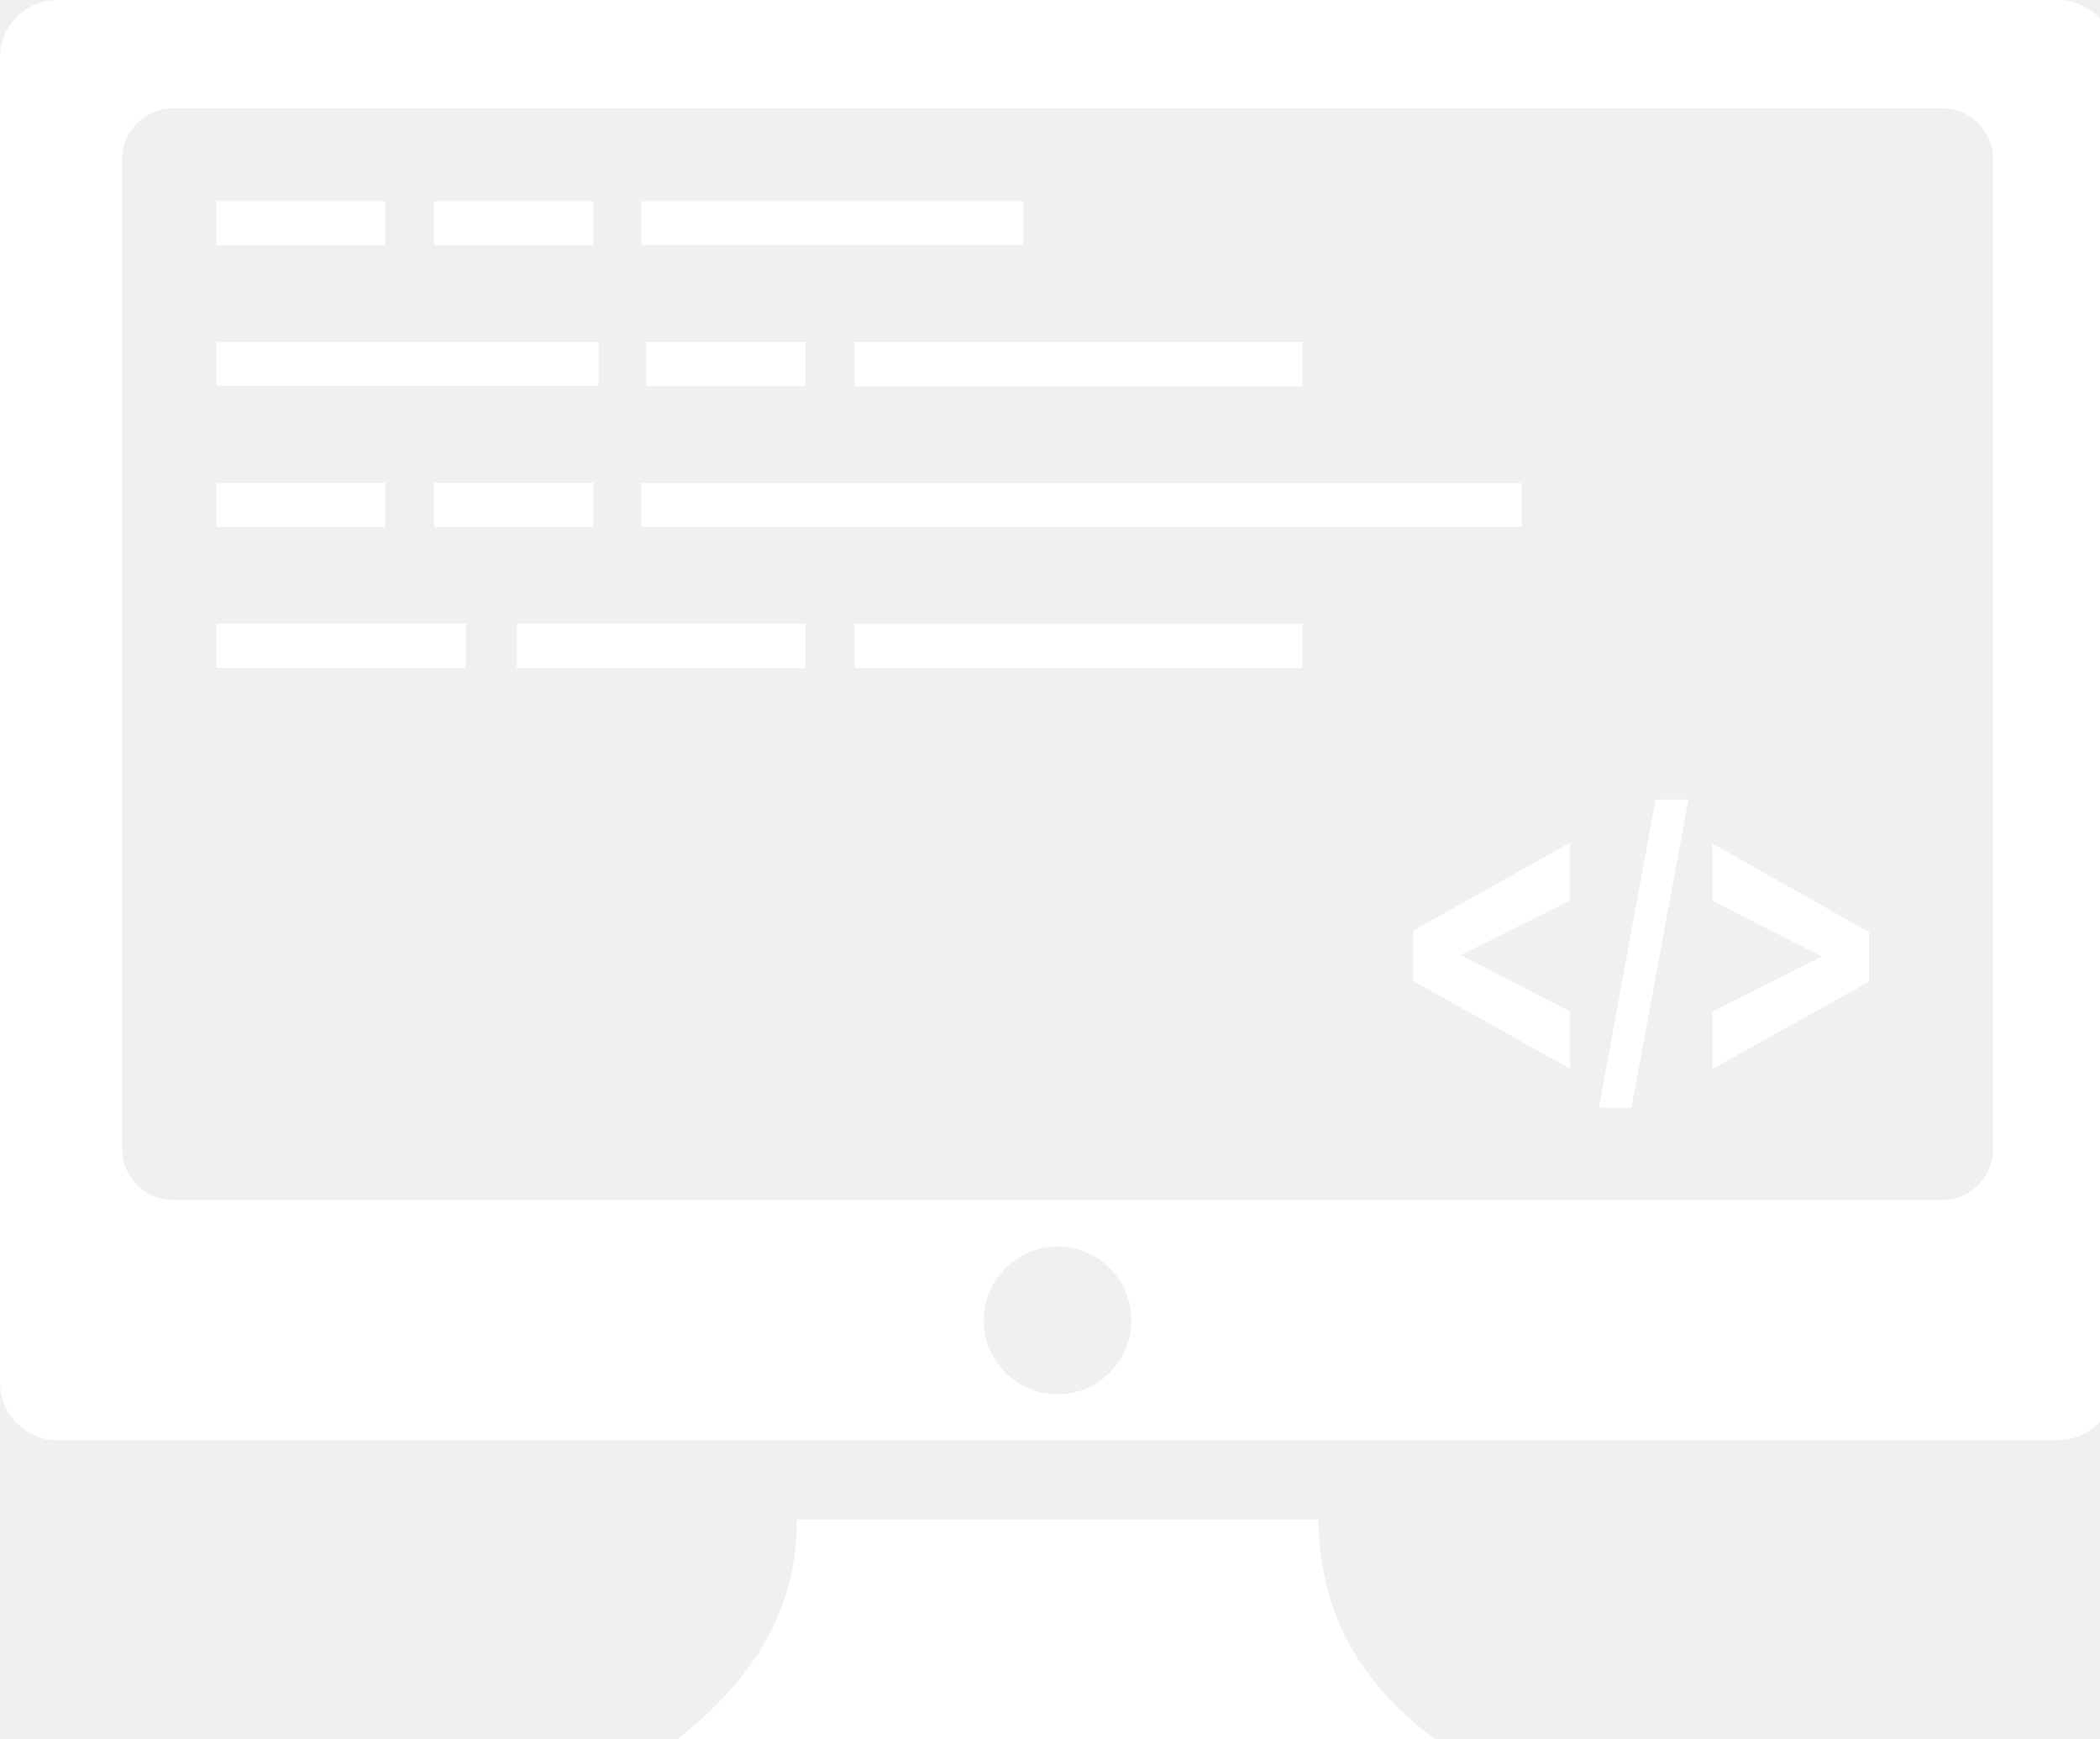
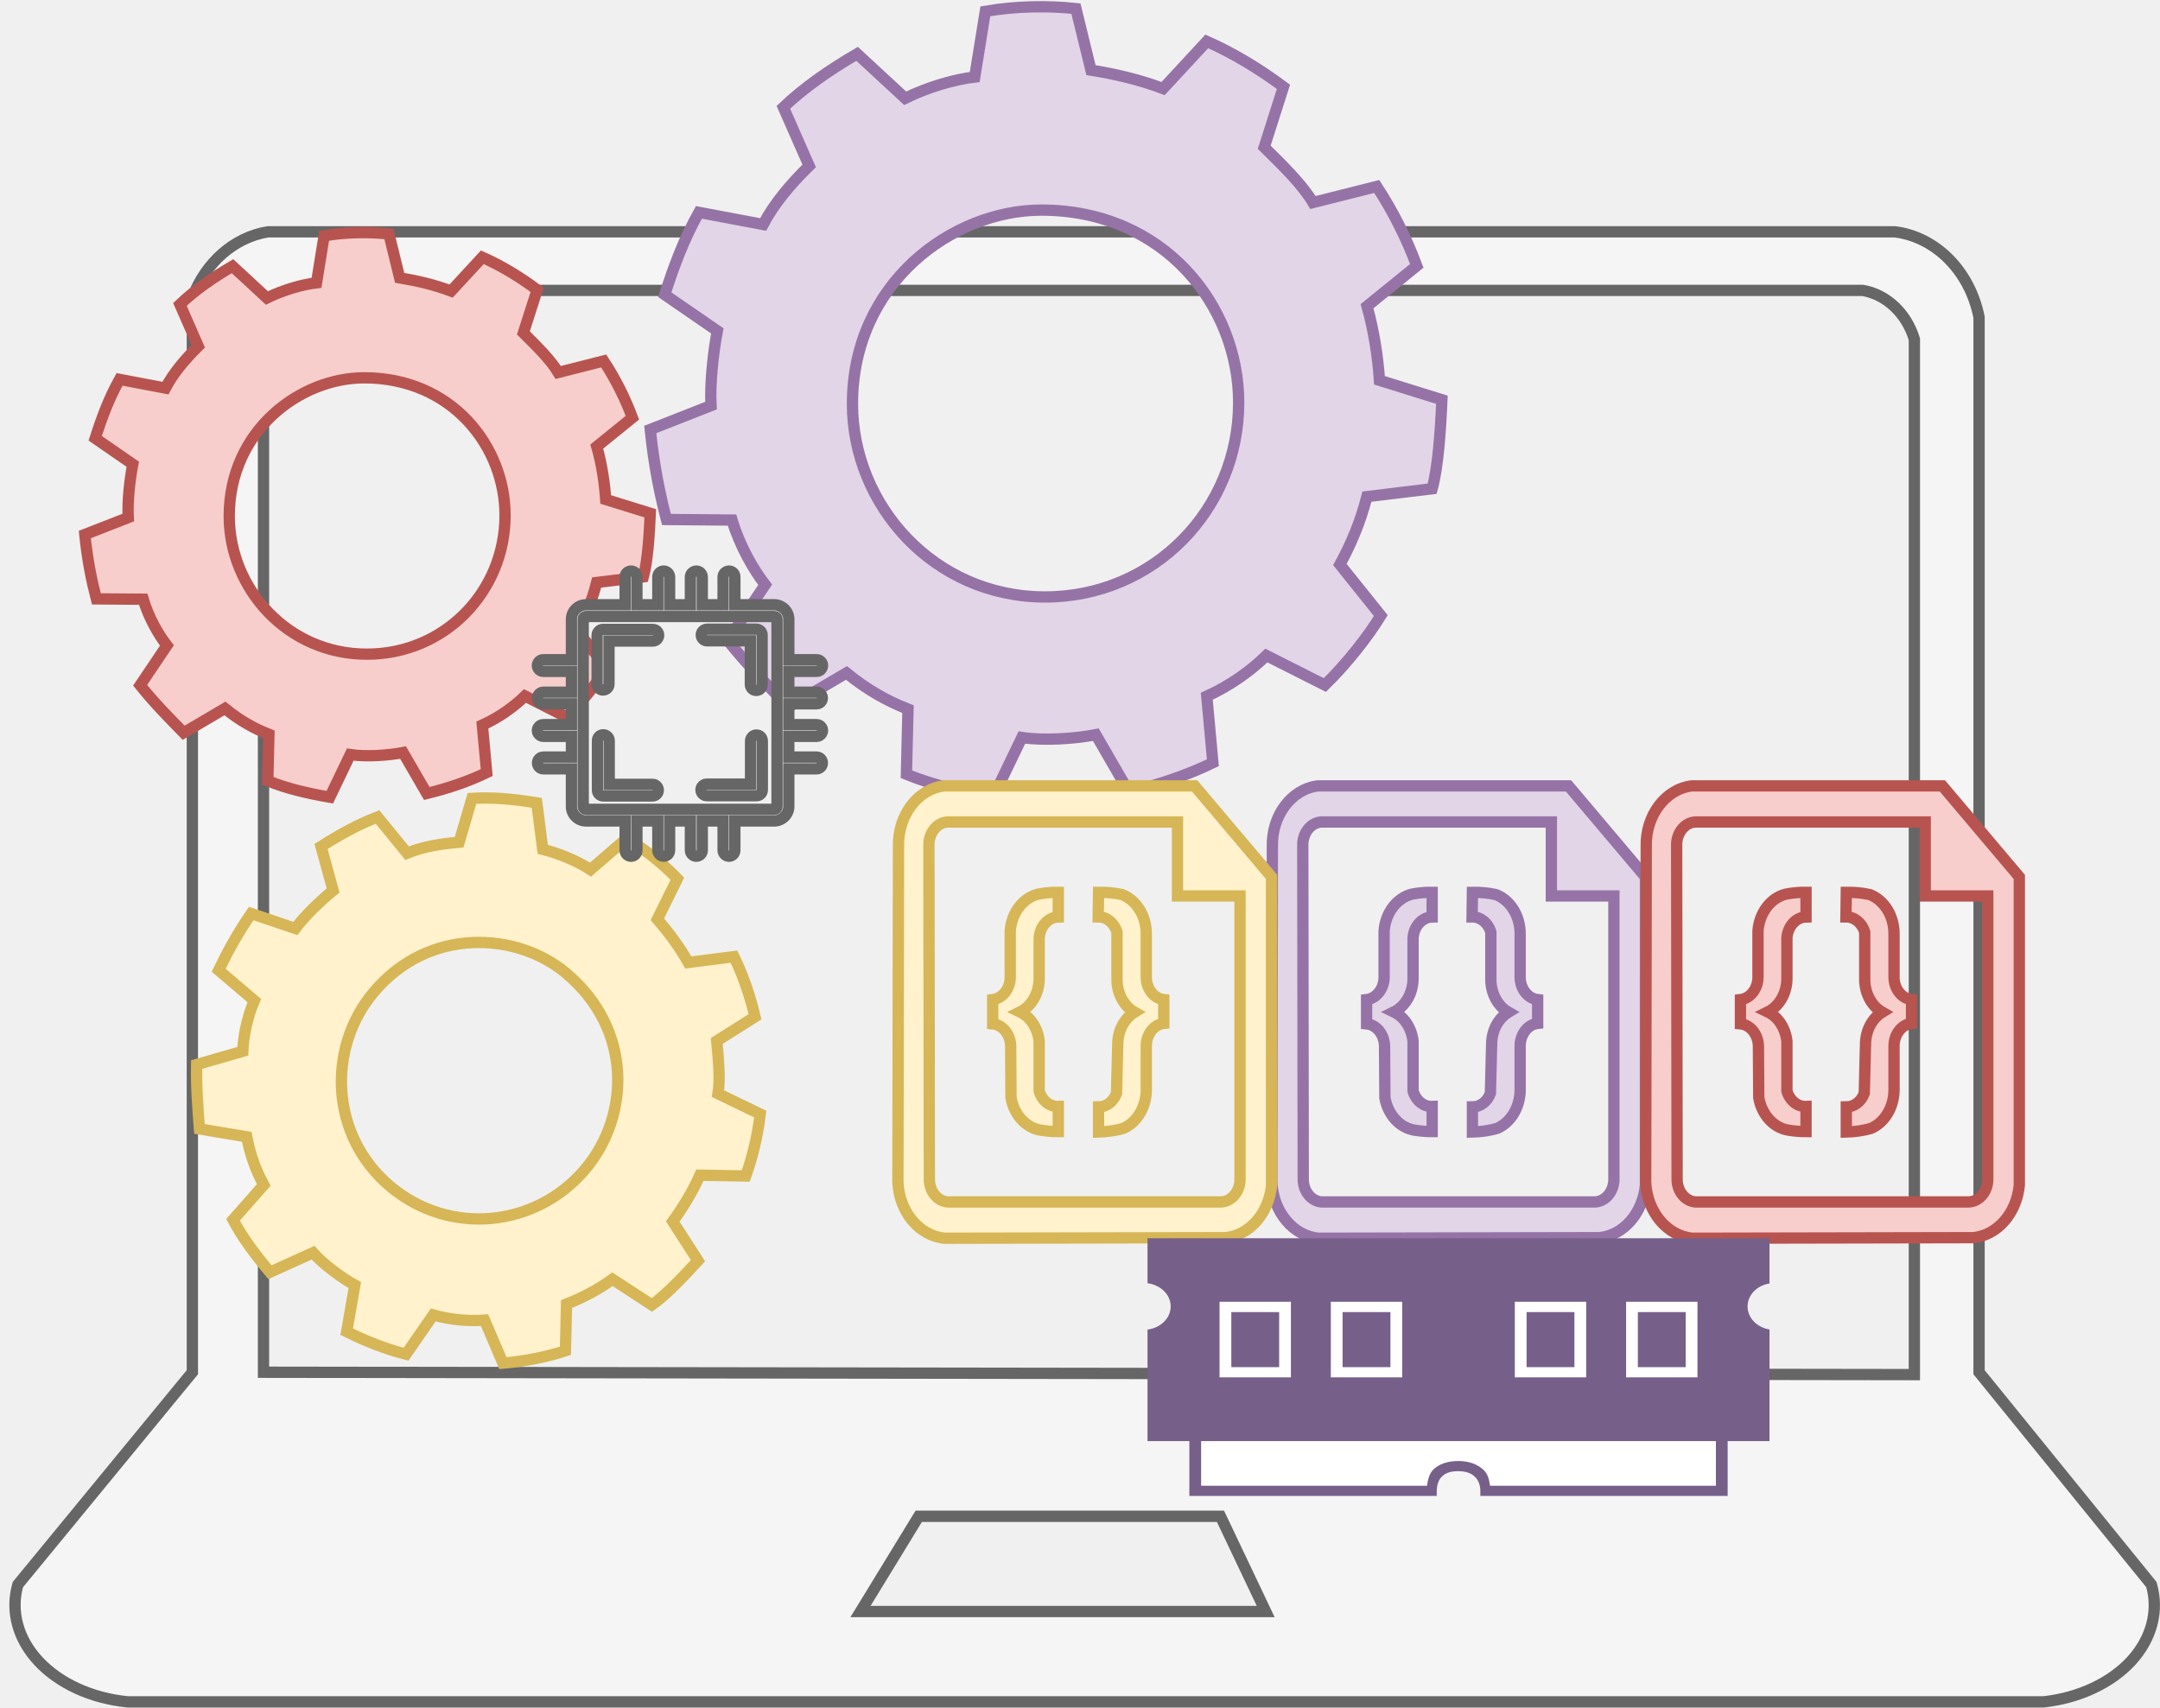
- <svg xmlns="http://www.w3.org/2000/svg" width="100%" height="100%" viewBox="0 0 122 101" version="1.1" xml:space="preserve" style="fill-rule:evenodd;clip-rule:evenodd;stroke-linejoin:round;stroke-miterlimit:2;">
+ <svg xmlns="http://www.w3.org/2000/svg" version="1.1" width="191px" height="151px" viewBox="-0.5 -0.5 191 151" content="&lt;mxfile host=&quot;app.diagrams.net&quot; modified=&quot;2022-05-12T02:36:28.584Z&quot; agent=&quot;5.0 (Macintosh; Intel Mac OS X 10_15_7) AppleWebKit/605.1.15 (KHTML, like Gecko) Version/15.4 Safari/605.1.15&quot; etag=&quot;q1QdLuNyOxBIA2On9aRD&quot; version=&quot;18.0.3&quot; type=&quot;dropbox&quot; pages=&quot;7&quot;&gt;&lt;diagram id=&quot;BpEJKIT-rfSfdLpHOR4L&quot; name=&quot;Page-1&quot;&gt;7VjbctowEP0aP7aDr5hHbk3SSdJpIdPyqGBhqwivRxa3fH0lLGMLJaGdoeA2MTOM96y0ls6RdmVbbn+xuWIoS+4gwtRyWtHGcgeW47ieLf4lsC2AIAgLIGYkKiC7AkbkCSuwpdAliXCuNeQAlJNMB6eQpnjKNQwxBmu92Qyo/tQMxdgARlNETfQ7iXhSoKHTrvBrTOKkfLIddArPApWN1UzyBEWwrkHu0HL7DIAXd4tNH1PJXclL0e/TC979wBhO+e90+Jw/ed2Olz7M6ddsfjdZdWnng4qyQnSpJqwGy7clAwyWaYRlENtye+uEcDzK0FR610JygSV8QZXbHFT5BMw43tQgNcgrDAvM2VY0Kb0lYWrFOKGy1xX/bQUlNeoDhSGleLyPXJEibhQvf8CRY3A0wPmcQ2ZQJWbIdT4QJXEq7qeCD8wEIHkgYnl1lWNBokh27zGckyf0uAvVEnYGJOW7qfg9yx/IWEsOebFBZOicM5jjPlAQcQcppDLKjFB6AJ1EEl+TxG2ZkgTPSOL8LUnK7FDjHkdi3yoTGE8ghhTRYYX2qoUs+a3a3IKQsuD0J+Z8q5KQpFsXE28I/yG7f/SVNal5BhsVeWdslfEi+zks2RS/MkdPZTvEYsyPb2E5/1e1ZJgiTlZ6Xju9Mva/oowQhG1rnaQ5qfuqbjvrfIoGjVLUa16JcFp6ibDbFy4RvsHRtYj8ZurD/rRW6tEx9fDPWh/MNfqehfTscjQLhY3KQkEDs1C7YQfVtnlQhXVKAUX520lFwfGjanjOVBQ2f+G6z6Trsy7cjsHRLXoUgHmW/G+XbahL4tmXrqCuoclo3P02bpIiluMGu+tAFoHPfPmTOKS8hhfXid6K3YNt5F9aM/OoPhiOxjf33fHNl/t35ard5utFwgtM5ezWaaQTZvWNb+erfSh1h78A&lt;/diagram&gt;&lt;diagram id=&quot;SSFxEpqPyvUn5qUbZRFQ&quot; name=&quot;Page-2&quot;&gt;7ZrLcpswFIafxstmJAECL2snbhdtJzNZNF0qIEAtRq4sx6ZPXwHiZjuJM8EoeIIXRr/uOueTEGJizZe7L4Ks4u88oMkEgWA3sa4nCEHoYvWXK1mpYOyVQiRYoBM1wh37R7UItLphAV13EkrOE8lWXdHnaUp92dGIEHzbTRbypFvrikT0QLjzSXKo/mSBjEvVQ26jf6UsiquaIZ6WMUtSJdY9Wcck4NuWZN1MrLngXJZ3y92cJvngVeNS5ls8EVs3TNBUnpRhRhj9bM9uP8fZFq1gwlPwCdq6cTKrekwDNQA6mPJU/c0E36QBzcsBKsSFjHnEU5J843ylRKjE31TKTJuPbCRXUiyXiY5VTRTZfZ7/CrtOJfwqBADdSrje6SrKUNYO3VLBllRSocWQp3JBlizJU835RjAVhcAPqoZ4tpaC/6FznnBRdMpaFJeKKbub9/HJYdTSWpXp02fGDml3JCKi8pl0Vm1sRQnlqhMiU/kETYhkj912EO2uUZ2usai60UZ9hYF1Ix9JstE1TRBOpB7AnAiiO4n/bnJXnHXHspbVXZT/LwlLr3hViGpTWU4ZeeBMjefkbrCNmaR3q7LGrZowul4SsiRp2Sz0fOr7x6z54Dm2A+r6HqmQdPe8PQ/HX2dAU42AnqCsqeZ12+AOK4bjFuoYnMlkVt8mWwkeoUEs5uS/YxbDxaW70NLLqx9LQgA6lnSgaUtCZ9jZtQ6UMyuqZ9onJlbzc6g9hjnU7htIlV5ywUhyyROp7RnHDxvFz33/+DljwM/pG79YVcovGT3HNY6eO/S+orutgO8ePTwG9HDf6D2wlIjsktnD2Dh7ntFl702r3p4JfZ86YXjMhNf2DVw4/SLpnogkMomk2zeSxYbeHwLIgFAvPAok9j36EPYDpIO620DbPhFI61xA1g74AeTrgPROBNI2CaTXN5DN7vCSqTx1d3g+KsHBMI5nd7hnQ+pAG4Djj67AA14dU51hwH5BnY5h5UTow+BDG9zozIwGPtzq9fUr3TF5X2VT920nUsGmyDxQlzhOL3FMesm09/V7k/qS8XR9FQ+xftdG3jtaCYvrmPFnCADQ0/Z3f12vw+bWdWtg6q9AQVKLfGzZL6D/+iNtow/i1Una+ya5amXfb4ov+DHcOfVt1flwNXtGOt7NMaw+h3qJSWyUSdg3k/oV8gVDiYFxKM2enL7tyXmkD8FnwlQFm28Mi7jWl5rWzX8=&lt;/diagram&gt;&lt;diagram id=&quot;Jb326zH0RaTednwlYsFI&quot; name=&quot;Page-3&quot;&gt;7Zpbc+IgFMc/jTO7D+2YYFAf66Xbma5bZ53Obh+pwYQtCS4h1eynX0iIuWDv1tuoD4YDOeD5/YEjsQH6wfIbR3N/xFxMG3bTXTbAoGHbltWG8kNZkswCYSczeJy4ulFhmJB/WBub2hoTF0eVhoIxKsi8apyyMMRTUbEhztmi2mzGaLXXOfKwYZhMETWtv4gr/MzasduF/QoTz897tmA3qwlQ3lh/k8hHLluUTGDYAH3OmMiugmUfUxW8PC7ZfZdP1K4GxnEoXnOD40/O4r/iJhj2rwIIJrF3c32mvTwiGusv3B/f6vGKJA+CdCTjLQu9hU8EnszRVNUsJHJp80VAZcmSlyiaZxBmZIllv70ZC8UlCghV+Pss5gRz6fsHXqhKQmmfUcbTXgBOX9IeCc4ecKkGQNAFyp0eLeYCL58Mg7UKrlQlZgEWPJFN8htyHlqQK6UtCrxtbfJLZHMb0oLyVp6LmMsLHfY3ILANBAMSPUhLX8aOM0pVxGpAOItDVwU4jfoLUPaPgQ1qDGyTwYpTGQL8LAittRCio54JtlOlYFmOQaGzBkLnsyB0zXC7cjHWRcaFzzwWIjosrL1iJjRlqWjznbG5RvEHC5HonQXFglVB4SURv9Xt544u3Wln6nqwLBcSXXiWZcYs3yxUF9OYP64mq4EUpi9TBDNHvaXd48glkmmp7j59r2SgwvS8CGRU5TCn+Jnoa/gCcQ+LZ9q114uKY4oEeayOY+MSyRfrN2mkEv+PC0auyklJMap4V64rNJOW3imag9dJZ6c6ASedHIhO4C514hj7/u2kd9S5F+jsW+4FDQYjFssc65hzr1btVwg0Uy+4TQZtg8GYk1Cskf8xUQDtlzPgrWLoGBiucXLPEHePmkOrzqG5Yw4WPKUPO04frNYr84dszu4s0TRPDtKTUDKNGmqNh1SOvXcvEUBPXV24aL5uWT3wrMLZuxMdy0ztBiSaU5Qc9VLqwD3b0ixzTxv7SUSmiJqzY4QDpvqs27/8vBh9NbgdPq1Ws0oLQHPabPUIzuoatMzpEroX6smKLIUsxNWgV/e9wzsoM1GVUDhrUOS2V283uocxk/l1oQSrNm+BXUOcbZj6Lrv0mKfmCNYlVXeUbaiGo1Quq6/9gccZzZOCDltBdUfGavPZCjIfSp4UtA0F2Z3uubMZDZmutq4i+6SinaioBTamItPV1lUETiraiYpeTGPemw9tXUHmAcFJQTtah+o/ct+/Dm0uq5bF4j9gWfPin3Rg+B8=&lt;/diagram&gt;&lt;diagram id=&quot;Nz7naBucSN0sJDZna0wG&quot; name=&quot;Page-4&quot;&gt;7Vlbc5s4FP41ntl9SAcJg+3HxI63ndl2O+vdafsoGxm0kREVwpf8+pWEBMaIbJI1TjsJmQmcowvSd75zER74083+N46y5COLMB1AL9oP/NkAQgBGobwpzaHUhOG4VMScRKZTrViQe2yUntEWJMJ5o6NgjAqSNZUrlqZ4JRo6xDnbNbutGW2+NUMxbikWK0Tb2i8kEkmpHcNRrX+PSZzYN4NwUrZskO1sdpInKGK7I5V/O/CnnDFRPm32U0wVeBaXcty8o7VaGMepeMyAuwQu4tHs9n2+iGfkC5veX82voFltLg52xziSABiRcZGwmKWI3tbam1XBt1jNCqTAWZFGWvKkVA/4nbHMdPkHC3EwpkWFYFKViA01rWuWijnaEKoYMmUFJ5jLFX3CO9NoRgKJ2E0uEBfXyq5Sk7IUW92cUGrWkAvO7vCUUcb1jvxQX1WLtaN+uRx21HMdqD+pL1FRUHSibVS5XPEKPwCxZS3iMRYP9BtWnJDOhNkGC36Q4zimSJBtcx3IsDqu+tWGlw/G9k/ggZl3i2hh3jT9/HeLGrWtFXa7hAi8yJDe/U66/1Ps2oF7t+3UdEf68qostcVc4P3Dtmpjawb4vnFRE6OGnpF3tceHRpUcObvVnd0aMHhxr5TQ8cNXM14L35TwLrDibH/cODsY6fnevKIoz8nqxKGBixRzfTkd+oyOCx/puB3kuozj2kT0qqjSY+DHeyK+1suX0je7Tflc70QJdiOvjnOtZPFaMgX0mpmiSgFHmQLAYTtVTPpKFWD8A/n/u9ALmjHAA+A/ooCWPmNOJB6YPy80/FD1nv9IF4Yv6cL+C7owBlGARy7DTcKRj8IzFXWw6aoAOlzVd1R1o75cddjC/M/rjz3CfgYQh8OTeDd0gOg5QASgt4DntWCkTJ7XpWpZrNdq/yeIyu2LJmyIkjhVJaeEQcWcGwUSkZNcm4YNiSIdKTnOyT1a6qlUYMoYSYXeUnAzCGZqLhkPcxONnugIVRnblbG6I9s5chmADdv6Lgdx2Rb2Ztr2KXQAQyoMQg2rht8LZhuuSvyvZQcAs72Gx7bLp1jdZ3hLpBOptZczLrltmsopOKNUGapsk6svX1h2eFlGNUlgSt9jJllVnRbHFwgNEIyaoWEUtOgzcbDH7409rrK0tGeeofR/seeDXNEfsoNlUUWTcuY3mjzwbWXSTMN+O8q4aNJfkGmXPpGNDW8J5GkV1olpXYchcFHbTjpDwNJ66ULgTLm69vjKj5e1E3szJJC8/cVRmms6hGij6q50mWdlTDhJIL8wFV0+pFkhfv3pgoA+QvUdBcCoWWtAxxdWML5ktoDjR1MFdlPlExNkrfapv5Z7S/W4QXckjdWa20xpvYLj7wXORcf0W6KImCAe7STU7emIIhAvMlUaUSIt+0Y+B/nCoMG9odcuVKDrIBj0xT2/fYSxto3I1lmotEuSLrb6nWxthrGSsTna4lytVwUv9dWCyX/6WFrNoJf0k1Y4F+HXMDghmOMg5STYM/KgFOtfjHXb0e/u/u2/&lt;/diagram&gt;&lt;diagram id=&quot;-m4hJQf5BRInHgPlZyvl&quot; name=&quot;Page-5&quot;&gt;7Vpdc6M2FP01zGwfkkF8Oo+xQ9pOk3Q3nra7TzsKyIYGkCtEbOfXVwIJA8J2bOzYuxPvw6KrL7jn3MPVJZo5Sha/EjgL73GAYs3Qg4Vm3miGAYDrsP+4ZVlaHGdQGqYkCsSglWEcvSJh1IU1jwKUNQZSjGMazZpGH6cp8mnDBgnB8+awCY6bu87gFCmGsQ9j1fpPFNCwtA4Md2X/DUXTUO4MnKuyJ4FysHiSLIQBntdMpqeZI4IxLa+SxQjF3HnSL+W82zW91Y0RlNK3TBi548R6wWjw3fr+95cvg/h58nohbvYFxrl4YHGzdCk9QHCeBogvomvmcB5GFI1n0Oe9c4Y5s4U0iVkLsMsJTuktTKKYwz3COYkQYcs9oLnoFAgDg7ejOB7hGJNiI3NU/Jg9owQ/I9mT4pTNGIobRYSixVoPgMqvjJAIJ4iSJRsiJrgCCUFFUxft+QpY2xa2sA6qJYxQkGlaLb3yN7sQLt/B/YMzcr8HbmzPfT/3A+fk7gfb3Y/S4JrLCGv5McyyyG96vAnPTv5v+pkh4BS/qkfqDd/Gz8lLsQtQgZvY/F+FEQoURduKUB2CDgSkjaAY0uiluXwXKmKHzzhiG1cEAGBNAMolMuYxH4lZdSlrLWQ7WxaikEwRVRYqSFI99v68MRTe0ChBCndYqNAmW2AcTVNOJQYIY4Y55AEVsbfNtehIoiDg04cEZdErfCqW4sya8Wcpns4eavYNXyunOBN0Whe1daZIU1sFNlH2AFHfxsq46gj7Ds4Zxwp6W41xFjFj0cSEhniKUxh7K2sz/Johv5pwh/FMDPkXUboUXuY49VDpjHGZSgkSGBa224g/d3EPuyjJOvGoCR1mxC4tYg+wg7gwzxZRvAEBq5swfdXFtk8qCpYiCt4C+Tll2avhxFwInhjKzpRfPWCSMB8r9t9TBlju0win2TnJSZ1S6wi0k7Dwztoi5e8wggP0Jg+qo0RNcIC+4S13cMVxfz7F2aYWh1CkAyqOcxTFMa5OqzjA2YNYvbnEnE+WX/n8S1s2v7HmhX6pO9Jws6iIwlvLeuszIixbKgRrn6R5J3KKESty7vq6fFPiHcAsrAYdmraGXtJoExGMnvzud4py1XSYn0y7uHkHn1B8vJfYYZJbUUsSO2lVKlqHcENArn0z8QixWpohz6A9pchuTsCTSYaOojmOgvU9fOYpjj5eZhQl7GIE+TIjNbtBl1PNvOY7pLOcfvrlI8PZL8OpCCkznI5CFug6U5lHK6ToCi3+GnuPzHL/5413ZjhfOa4JO3BGILCRe4ojstmqjLkqnoP3PCIDtTD2h/f44N2dJ6B68VMBrQrK5xK4dqsAZr31aHI8pM2Ps8mJzya9k7fujMAyT1sjBWqRVNRD1MRgh9TBD5H/rPEPeUQmEmemRj9MGmHaLYZYHWrkvGehBPyEtdkfTY2OU5xtv/neXY3U6uwjojlJuZQQzLVHFZ1MypJfyFK7+xPTijxBwcc5Zk8Bstqfhk5eqQXqB/mJKkldn4QbUvDxpbh3ZdVtMsNxm0u8+UuxvmWhY38pVg/GUkg4yA1iOf/lWHZclAHOMx5gzBYFZLJf6s8M5hlDWtElaWE3XO4hzSetx9nbSL9WUPYvxw02yg8vx5mDnvW3PhU31lz9+Vc5fPVHdKb3Pw==&lt;/diagram&gt;&lt;diagram name=&quot;Copy of Page-5&quot; id=&quot;tToK_sQM5YcMaK5YOJdK&quot;&gt;7Z1tc5s4EIB/jWd6H5JBYN4+Jo7Tpk16qd2X9L50CMg2F4x8gBO7v/4kEBiQjHEMGKf4Zq5mwQK0q0e7q4X0pMF89d4zFrM7ZEGnJwrWqidd9URR6gP8fyJYRwJF0SLB1LOtSAQ2grH9G1KhQKVL24J+5sAAISewF1mhiVwXmkFGZngeeskeNkFO9qwLYwoZwdg0HFb6w7aCWSTVRHUj/wDt6Sw+M1D0aM/ciA+md+LPDAu9pETSsCcNPISC6Nt8NYAO6bu4X8yF8X76HLx8A3ePvz6dCYPLwcNZ1Nj1Pj9JbsGDblBt02LU9LPhLGl/0XsN1nEHemjpWpA0IvSky5eZHcDxwjDJ3hdsMVg2C+YO3gL46wS5wbUxtx1iLQO09Gzo4eY+wxe6kxoIEMm27TgD5CAvPJE0CD9Y7gceeoLxHhe5+BeXJfuA9tUz9AK4SlkA7ZP3EM1h4K3xIXSvSrVLzVsS6PbLxliAoFDhLG0psdCgFjpN2t5oAX+hithDKVKLlDIEV/JQPbJSgFxaKXJdSunvVgp0rQtCLLxlOobv22ZWD1ml7aWVbO9jvSjhJ9kTo42cxlx6z+FZAKvOiUz+w3KsMG/9gIVnwrkgxoKf5NrOZQHEgqsVvdpoa53euoeejfsWelToB4YXxB1ADQSu7OAhbFQACt3+Sc8a3hgRbE5CNtapjfwp9rM3H3eqCXfTD1/3FBa1J0fHQSsz1bDWmzJPmWOcscyDjhHYz9kJimew9Az3yMa3mwwOvc8g6xzokqrJChCAqojZBqNeoG2k54dcs7KyhYRxQ1E3MQ2FoynphNcPMJkZYAHWPTPIMEGC7LAyHHvqkjGHjYJYyiXhjI09gAu6Y25bFvn5pQd9+7fxGDZFzGlB7iW8O/myJ1+RtpYB8um42wa99JCKRXmIFo3tuqAJBC2rQVFnscmzS7EuZiosIvEQGtNN5AUzNEWu4Qw30iy9ssTc/OAWoQU95F8YBGva90R7B0x9PICFsmub3DeFXHkQb2dvMk8gbO6RhJ4DVE85tSS9DsQSkOWj8kNl+DFcQXMZ4OBDVBzCjEesemVKvn1G3hx3PCO/cbEWl2ZgI9dvE3nSdrbNqvZiENmZaiT61MqmrHEk4WHGoyuYMytnk/b22LSLK1Wwq2I2AdAMnET9uHDSX2FtBxtY4uNjlz7t4RPnW3mNh1+nxcYBQ2Kx+862pcIey/BnyUE12fLOcAKUjSdKG/1BJIxRnPa8SQ6BZ7G3xiN06psE6/Cj9S1zVZJypFfUS2f1eHMYGTb9HEdi4zgQT3L2B2gy8WEtHIptNKXrO+OJuEjCeO0HcI6/DAzSzoD1juD5tCddhNe5ds1fDjKsd391blKFblISisVuEi8byQvhpLrcJMBmiL+NhyMsufv7atgy5euKKhkc5UNgyVBtT5yeS+AAldWy1mScDtiM86fh6PPwtp1qFsIPq+ZkAaHVYxwIuUHel0rGQvXpv98FQ20Ihir3C/neRmJwRwqGAJvqpaka1ufYwyu5wRfzd48MEnpIfIQH/1tCP4jl+LBkF9vcxEPh6e6/EVcesQdc2f4TOQDbpIcch5hpq+h42h6QpOQCdd7Sn8SBo1YbHN9gFvsU4dhQGlsGR4Yjm8cewWDpuVhG2eTHTDS3MRFTZEnWzoSFh6aeMece9A4Fs9COgpkHDcvvQrkqQdYHWZABjQMyvcmMN9AYy5qwaOPVMGSQ0vrShv002pJFfVFXM+YiKmq2idLL+MKOhurml85YWYweovmMtSn/LVG84yxCAXHkgLhYRb4Z3R8Ta2Esfax+hmQpzy46Ryw+agZT3jUSyhpqPG4ryWBK2oEpy0qTlN9U4QrZ6/vrh5Fy8fTjXhlf+2dsPprRZGP1b5YBtYnJxZSpwcdJjTNIrgiuz5tA+EVweZflNVMIVzNs9pgJtjjhES/sapenEatym/JbkTfU9axByGVDoyryRlxzkLiE7SKj2iIjrhbEko7MoVkjrbEl9KLbTLHn3kMmxL6oO2Vdgq+e4fqT0BiiqCl/gBVyql0YOu2AJ5dVlHlrV6CmgOdpMtUvf2noSXn88Wn0QX8whJ/JAOrw1BCeuFoQmsFTg+WHRbdZ5BrdXN0OT8EbOmkMgTyG4jxMA0XQXMPo1tbaQCGpGQopzS2tcW9TPbqxpYoO+3ruwSJdUXtvrewwU1HYrDGnCw25xx2tzpB7NWz6eWZ41gvuFNY7t8k05y0XAdee212FWDQwD8/hkQfn+lSxrUjhFVloStdMQCZEEZjACc3wmDzHG8acJPLcR5/88xkF9oT0Q7gyvy0DnPhU725GX/7qnK2anS0553RzY76iVZPKIdMt1rfB22qokEkVjxvzsXVMN5t5K4+oD4Zrhelw4cZ9xmqxOhJVSCIl9/Qyt3KalxyvonKan30SGAV3KCrzdGzyygAQhQv0lQHE8QG95t4YwFWq3hDYmnsWv+g2yxRopognJIgrKtNkXLUg8QzL1GdaRmDsSOoTlzpZfOT4l6SqUxhd3HUArhDAqpSbi8WSrqBeAYDFa324Gi2fPg6E2ff+2dfv6Pd9l/5v2hXkaqGh9L+eN7/6iFl0mwVVmzyPME5/CGX8RqZ+M6rytLq6zSo5puWmXqCx6wdcjlXxOjCuaYmMaXVlm20p28xHoIwVlC3bzPOLaahmfvHeOddVbZZL+BaO2jdYtKmOv0xuHWnyb188O/sHDX4+ySpnAmwlpR41uS8L+1NKM6Fpniql8quSjM9dllJq/vn0fEPVUYprZNvrTw+m1M3oCyeexP2+fsPkKhzJfwq5OO8/6dDVFnQlcVw+rbAvupiHnvMN1Y2uGtk1/s5JuP2R7AJ/HLy68rKGs1x8NTRUX6b1G0tzFd4nt7CDm2cPyzW6/NQOA9sjP5V7Pl3mvElT5czHVaxz8k2iK7koJFDqFeia1MusZ0r93r7rmU3xrKEKDr25ty0U3ie/UC0uRMtx7dIwySpjiLeuyP8YENSF3RAEYqMUPOX3CdPQ9evMdnMwBL1XVEsn72djYVg1php6KYwuHhlT7EthMAICFK4dYn2RwgxOCMjA6ePd/buH+xbWxbbjAeu8lnkv5muUKqLI6J3FDDM8a8o/bRnWUh5k+6mnJXkmPY5sksy2nm2i/ELejoZqRoV4yg/ln+xEJPabmYjy75+WBNCsdbF/BqubiKp/lD6vZQkceyJi46RuIqplIuprWrGrWf5FYDsaqhkVsS12JlO775JzOSTwWt9F3tHQq00Gb27+UGp0+OavzUrD/wE=&lt;/diagram&gt;&lt;diagram id=&quot;B8R2VctqRBEmE1C6mZ27&quot; name=&quot;Page-7&quot;&gt;zZjdbpswGIavJodDgLGBwzVNu2mdNKnash1NDhiwamJkTJr26meCTSCQNp1IGyJF5vUvfl77w8zAPN/eClxk33lM2My14+0MXM9cF3iO+q+Fp0ZAKGiEVNC4kZy9cE+fiRZtrVY0JmWvoOScSVr0xYiv1ySSPQ0LwR/7xRLO+r0WOCUD4T7CbKguaSyzRg1cf69/ITTNTM8OCpucHJvC+knKDMf8sSOBxQzMBeeySeXbOWH13Jl5aerdHMltBybIWp5S4dcdrLKvN9+WXN7+XuKfz3+W1SfTzAazSj+xHq18MlOwIUJSNSN3eEXYD15SSflaZa24lDyfgatM5kzdOyppyn5mNK3LSF4oFeu7SA2VCCWUUvAHMueMi10fAO0ulZNQxjp6AutfXSPDRT2efJvWPrPwcyWIxXDR9FBwWje92KgeSj2WhK9lp6nmUrp+YjVSsj06l05LSDmb8JxI8aSKmAo2sIyztbFbzo97mzih1rKuRYAWsbZm2ja/p6cSGuAbYHqvsywfiIzq0dl9brgsmtWT0C2JxwitAuhBuyHR+NgeIztugEOqQUSiaIRqGhWulRIspmBktpAXAMERPvBceOA58YTIBxhNg4c4MST+ufGgAzz2EI8/gsc/Fx50TjwxWiE4EZ4kSdxXVg+4ElxivU979kSbnntAzP/gBRVeRuxql96py6iJXZF6VfqrqpAj4WsCYq7jWaHXh2beTzrQALBsNOTmnYub2Zg/Glwb0k4NT+8Hzgsuj9qFvCq2W+mp2+K7UXMCxwouD5zhdHJkG5ueXtyKcZnVce7VOMgOfDAIdEeNcqI7eCUZXSt7mNOfPWKAzSa2oqJ64XRx7Khw/JwyhV3gQTyFw3jqQsuFQ6905Ont8tZjxH/b5ULcQQjOXUvgfGgQHyE7wGNG8IB7Df2hdZLdNVEUUKfM0O95BNjD/QSOGcS1/PDNBlG3++8Ru7zORx2w+Ac=&lt;/diagram&gt;&lt;/mxfile&gt;">
+   <defs />
  <g>
-     <path d="M3.34,0L119.54,0C121.38,0 122.88,1.5 122.88,3.34L122.88,80.32C122.88,82.16 121.38,83.66 119.54,83.66L3.34,83.66C1.5,83.66 0,82.16 0,80.32L0,3.34C0,1.5 1.5,0 3.34,0ZM12.57,11.68L22.39,11.68L22.39,14.24L12.57,14.24L12.57,11.68ZM27.07,38.8L12.57,38.8L12.57,36.23L27.07,36.23L27.07,38.8ZM46.8,38.81L30.02,38.81L30.02,36.23L46.8,36.23L46.8,38.81ZM75.67,38.81L49.64,38.81L49.64,36.24L75.67,36.24L75.67,38.81ZM37.25,28.07L88.4,28.07L88.4,30.6L37.25,30.6L37.25,28.07ZM25.22,28.05L34.48,28.05L34.48,30.61L25.22,30.61L25.22,28.05ZM12.57,28.05L22.39,28.05L22.39,30.61L12.57,30.61L12.57,28.05ZM34.78,22.41L12.57,22.41L12.57,19.87L34.78,19.87L34.78,22.41ZM46.8,22.42L37.54,22.42L37.54,19.86L46.8,19.86L46.8,22.42ZM75.67,22.43L49.64,22.43L49.64,19.86L75.67,19.86L75.67,22.43ZM37.25,11.68L59.46,11.68L59.46,14.22L37.25,14.22L37.25,11.68ZM25.22,11.68L34.48,11.68L34.48,14.24L25.22,14.24L25.22,11.68ZM91.2,62.08L82.1,56.98L82.1,54.06L91.2,48.96L91.2,52.32L84.86,55.48L91.2,58.74L91.2,62.08ZM92.89,64.35L96.18,46.44L98.09,46.44L94.78,64.35L92.89,64.35ZM99.48,62.1L99.48,58.76L105.83,55.56L99.48,52.32L99.48,49L108.58,54.14L108.58,57.02L99.48,62.1ZM46.29,88.27L76.59,88.27C76.67,93.51 78.83,98.2 84.68,101.9L38.2,101.9C42.88,98.51 46.31,94.39 46.29,88.27ZM61.44,72.41C63.81,72.41 65.73,74.33 65.73,76.7C65.73,79.07 63.81,80.99 61.44,80.99C59.07,80.99 57.15,79.07 57.15,76.7C57.15,74.33 59.07,72.41 61.44,72.41ZM10.05,6.29L112.84,6.29C114.47,6.29 115.79,7.62 115.79,9.24L115.79,66.76C115.79,68.38 114.46,69.71 112.84,69.71L10.05,69.71C8.43,69.71 7.1,68.38 7.1,66.76L7.1,9.24C7.09,7.62 8.42,6.29 10.05,6.29Z" style="fill:white;" />
+     <rect x="0.41" y="20" width="190" height="130" fill="none" stroke="none" pointer-events="all" />
+     <path d="M 16.51 120.85 L 16.51 25.83 C 17.68 22.7 20.21 20.49 23.18 20 L 167.06 20 C 170.71 20.46 173.7 23.5 174.5 27.56 L 174.5 120.85 L 189.74 139.63 C 190.41 141.97 189.76 144.41 187.96 146.38 C 186.15 148.34 183.35 149.65 180.21 150 L 10.8 150 C 7.63 149.69 4.78 148.4 2.93 146.43 C 1.08 144.46 0.41 141.99 1.08 139.63 Z M 22.8 120.85 L 168.78 121.06 L 168.78 29.5 C 168.09 27.21 166.32 25.54 164.21 25.18 L 26.61 25.18 C 24.53 26 23.05 28.1 22.8 30.58 Z M 80.74 133.59 L 75.59 142.01 L 111.42 142.01 L 107.42 133.59 Z" fill="#f5f5f5" stroke="#666666" stroke-miterlimit="10" pointer-events="all" />
+     <path d="M 31.94 57.35 C 38.82 57.35 44.16 51.81 44.16 45.07 C 44.16 39.01 39.5 32.91 31.7 32.91 C 26.11 32.91 19.77 37.5 19.77 45.15 C 19.77 51.53 24.91 57.35 31.94 57.35 Z M 28.66 70 C 26.78 69.67 24.93 69.26 23.18 68.55 L 23.28 64.44 C 21.98 63.93 20.69 63.21 19.39 62.15 L 15.74 64.3 C 14.46 62.99 13.18 61.7 11.89 60.1 L 14.26 56.58 C 13.5 55.6 12.64 54.1 12.16 52.49 L 8.02 52.46 C 7.59 50.8 7.22 48.98 7 46.77 L 10.84 45.27 C 10.76 43.88 10.97 41.93 11.24 40.55 L 7.92 38.26 C 8.48 36.49 9.13 34.74 10.07 33.05 L 14.13 33.82 C 14.81 32.52 15.84 31.3 17.03 30.12 L 15.41 26.42 C 16.74 25.15 18.34 24.05 20.06 23.04 L 23.1 25.85 C 24.57 25.13 26.26 24.65 27.49 24.51 L 28.16 20.35 C 30.1 20.02 32.14 20 33.89 20.19 L 34.84 24.07 C 36.34 24.32 37.85 24.66 39.39 25.24 L 42.15 22.25 C 43.87 23.01 45.53 24.03 47 25.13 L 45.78 28.94 C 47 30.15 48.19 31.32 48.86 32.44 L 52.88 31.42 C 53.95 33.05 54.78 34.73 55.42 36.44 L 52.27 38.99 C 52.72 40.55 52.97 42.3 53.06 43.67 L 57 44.89 C 56.92 46.79 56.77 49.14 56.39 50.51 L 52.26 51.01 C 51.86 52.61 51.26 54.01 50.56 55.3 L 53.14 58.53 C 52.35 59.82 51.02 61.53 49.61 62.92 L 45.92 61.05 C 44.99 61.96 43.66 62.94 42.15 63.62 L 42.54 67.82 C 40.95 68.59 39.17 69.2 37.24 69.67 L 35.14 66.05 C 33.87 66.3 31.87 66.44 30.47 66.23 Z" fill="#f8cecc" stroke="#b85450" stroke-miterlimit="10" pointer-events="all" />
+     <path d="M 91.91 52.29 C 101.55 52.29 109.03 44.53 109.03 35.1 C 109.03 26.61 102.5 18.08 91.58 18.08 C 83.76 18.08 74.88 24.5 74.88 35.21 C 74.88 44.15 82.07 52.29 91.91 52.29 Z M 87.32 70 C 84.69 69.54 82.1 68.97 79.65 67.97 L 79.79 62.21 C 77.98 61.51 76.16 60.49 74.35 59.01 L 69.24 62.02 C 67.44 60.18 65.65 58.38 63.85 56.14 L 67.16 51.21 C 66.1 49.84 64.9 47.74 64.23 45.49 L 58.43 45.44 C 57.83 43.12 57.31 40.57 57 37.48 L 62.37 35.37 C 62.27 33.43 62.56 30.71 62.93 28.76 L 58.28 25.56 C 59.07 23.08 59.98 20.64 61.3 18.28 L 66.98 19.35 C 67.94 17.52 69.38 15.81 71.05 14.17 L 68.77 8.99 C 70.64 7.21 72.88 5.67 75.29 4.26 L 79.54 8.19 C 81.59 7.18 83.96 6.51 85.69 6.31 L 86.63 0.5 C 89.34 0.03 92.2 0 94.64 0.26 L 95.97 5.7 C 98.07 6.04 100.19 6.52 102.35 7.33 L 106.21 3.16 C 108.61 4.22 110.94 5.65 112.99 7.18 L 111.29 12.52 C 113 14.21 114.67 15.84 115.6 17.41 L 121.24 15.99 C 122.73 18.27 123.89 20.62 124.78 23.01 L 120.38 26.58 C 121 28.77 121.36 31.22 121.48 33.13 L 127 34.85 C 126.89 37.5 126.67 40.8 126.14 42.72 L 120.37 43.42 C 119.8 45.65 118.97 47.61 117.98 49.42 L 121.6 53.94 C 120.49 55.75 118.63 58.15 116.65 60.08 L 111.48 57.47 C 110.18 58.75 108.32 60.12 106.21 61.07 L 106.75 66.95 C 104.52 68.03 102.03 68.88 99.33 69.54 L 96.4 64.47 C 94.62 64.82 91.82 65.02 89.86 64.72 Z" fill="#e1d5e7" stroke="#9673a6" stroke-miterlimit="10" pointer-events="all" />
+     <path d="M 41.94 107.35 C 48.82 107.35 54.16 101.81 54.16 95.07 C 54.16 89.01 49.5 82.91 41.7 82.91 C 36.11 82.91 29.77 87.5 29.77 95.15 C 29.77 101.53 34.91 107.35 41.94 107.35 Z M 38.66 120 C 36.78 119.67 34.93 119.26 33.18 118.55 L 33.28 114.44 C 31.98 113.93 30.69 113.21 29.39 112.15 L 25.74 114.3 C 24.46 112.99 23.18 111.7 21.89 110.1 L 24.26 106.58 C 23.5 105.6 22.64 104.1 22.16 102.49 L 18.02 102.46 C 17.59 100.8 17.22 98.98 17 96.77 L 20.84 95.27 C 20.76 93.88 20.97 91.93 21.24 90.55 L 17.92 88.26 C 18.48 86.49 19.13 84.74 20.07 83.05 L 24.13 83.82 C 24.81 82.52 25.84 81.3 27.03 80.12 L 25.41 76.42 C 26.74 75.15 28.34 74.05 30.06 73.04 L 33.1 75.85 C 34.57 75.13 36.26 74.65 37.49 74.51 L 38.16 70.35 C 40.1 70.02 42.14 70 43.89 70.19 L 44.84 74.07 C 46.34 74.32 47.85 74.66 49.39 75.24 L 52.15 72.25 C 53.87 73.01 55.53 74.03 57 75.13 L 55.78 78.94 C 57 80.15 58.19 81.32 58.86 82.44 L 62.88 81.42 C 63.95 83.05 64.78 84.73 65.42 86.44 L 62.27 88.99 C 62.72 90.55 62.97 92.3 63.06 93.67 L 67 94.89 C 66.92 96.79 66.77 99.14 66.39 100.51 L 62.26 101.01 C 61.86 102.61 61.26 104.01 60.56 105.3 L 63.14 108.53 C 62.35 109.82 61.02 111.53 59.61 112.92 L 55.92 111.05 C 54.99 111.96 53.66 112.94 52.15 113.62 L 52.54 117.82 C 50.95 118.59 49.17 119.2 47.24 119.67 L 45.14 116.05 C 43.87 116.3 41.87 116.44 40.47 116.23 Z" fill="#fff2cc" stroke="#d6b656" stroke-miterlimit="10" transform="rotate(40,42,95)" pointer-events="all" />
+     <rect x="111.94" y="69" width="33.06" height="40" fill="none" stroke="none" pointer-events="all" />
+     <path d="M 112.01 74.37 C 111.94 71.63 113.69 69.29 116.02 69 L 138.2 69 L 145 77.05 L 145 104.31 C 144.76 106.79 143.07 108.73 140.94 108.95 L 116.1 109 C 113.86 108.8 112.08 106.68 111.96 104.05 Z M 114.74 103.85 C 114.77 104.89 115.48 105.73 116.36 105.79 L 140.55 105.79 C 141.45 105.75 142.18 104.9 142.21 103.85 L 142.21 78.73 L 136.68 78.73 L 136.68 72.19 L 116.36 72.19 C 115.47 72.23 114.76 73.05 114.7 74.09 Z M 120.34 87.9 C 121.26 87.79 121.95 86.85 121.89 85.76 L 121.89 81.84 C 122 80.24 123 78.91 124.35 78.57 C 124.94 78.46 125.54 78.4 126.14 78.41 L 126.14 80.59 C 125.25 80.61 124.52 81.41 124.45 82.45 L 124.45 86.08 C 124.43 87.36 123.76 88.5 122.76 88.99 C 123.68 89.43 124.32 90.42 124.45 91.57 L 124.45 95.98 C 124.69 96.82 125.38 97.38 126.14 97.35 L 126.14 99.57 C 125.63 99.57 125.13 99.53 124.62 99.45 C 123.3 99.26 122.23 98.1 121.96 96.58 L 121.93 91.98 C 121.89 90.95 121.21 90.12 120.34 90.04 Z M 129.7 78.41 C 130.4 78.4 131.09 78.46 131.78 78.61 C 133.07 79.11 133.94 80.53 133.92 82.12 L 133.92 85.92 C 133.93 86.95 134.6 87.8 135.47 87.9 L 135.47 90 C 134.57 90.1 133.9 91 133.92 92.06 L 133.92 95.98 C 133.88 97.46 133.07 98.78 131.88 99.29 C 131.17 99.49 130.44 99.59 129.7 99.61 L 129.7 97.39 C 130.39 97.39 131.02 96.92 131.29 96.18 L 131.4 91.82 C 131.41 90.63 131.98 89.56 132.88 89.01 C 131.96 88.49 131.36 87.4 131.33 86.2 L 131.33 81.92 C 131.08 81.11 130.41 80.57 129.67 80.58 Z" fill="#e1d5e7" stroke="#9673a6" stroke-miterlimit="10" pointer-events="all" />
+     <rect x="145" y="69" width="33.06" height="40" fill="none" stroke="none" pointer-events="all" />
+     <path d="M 145.07 74.37 C 145 71.63 146.75 69.29 149.08 69 L 171.26 69 L 178.06 77.05 L 178.06 104.31 C 177.82 106.79 176.13 108.73 174 108.95 L 149.16 109 C 146.92 108.8 145.14 106.68 145.02 104.05 Z M 147.8 103.85 C 147.83 104.89 148.54 105.73 149.42 105.79 L 173.61 105.79 C 174.51 105.75 175.24 104.9 175.27 103.85 L 175.27 78.73 L 169.74 78.73 L 169.74 72.19 L 149.42 72.19 C 148.53 72.23 147.82 73.05 147.76 74.09 Z M 153.4 87.9 C 154.32 87.79 155.01 86.85 154.95 85.76 L 154.95 81.84 C 155.06 80.24 156.06 78.91 157.41 78.57 C 158 78.46 158.6 78.4 159.2 78.41 L 159.2 80.59 C 158.31 80.61 157.58 81.41 157.51 82.45 L 157.51 86.08 C 157.49 87.36 156.82 88.5 155.82 88.99 C 156.74 89.43 157.38 90.42 157.51 91.57 L 157.51 95.98 C 157.75 96.82 158.44 97.38 159.2 97.35 L 159.2 99.57 C 158.69 99.57 158.19 99.53 157.68 99.45 C 156.36 99.26 155.29 98.1 155.02 96.58 L 154.99 91.98 C 154.95 90.95 154.27 90.12 153.4 90.04 Z M 162.76 78.41 C 163.46 78.4 164.15 78.46 164.84 78.61 C 166.13 79.11 167 80.53 166.98 82.12 L 166.98 85.92 C 166.99 86.95 167.66 87.8 168.53 87.9 L 168.53 90 C 167.63 90.1 166.96 91 166.98 92.06 L 166.98 95.98 C 166.94 97.46 166.13 98.78 164.94 99.29 C 164.23 99.49 163.5 99.59 162.76 99.61 L 162.76 97.39 C 163.45 97.39 164.08 96.92 164.35 96.18 L 164.46 91.82 C 164.47 90.63 165.04 89.56 165.94 89.01 C 165.02 88.49 164.42 87.4 164.39 86.2 L 164.39 81.92 C 164.14 81.11 163.47 80.57 162.73 80.58 Z" fill="#f8cecc" stroke="#b85450" stroke-miterlimit="10" pointer-events="all" />
+     <rect x="78.88" y="69" width="33.06" height="40" fill="none" stroke="none" pointer-events="all" />
+     <path d="M 78.95 74.37 C 78.88 71.63 80.63 69.29 82.96 69 L 105.14 69 L 111.94 77.05 L 111.94 104.31 C 111.7 106.79 110.01 108.73 107.88 108.95 L 83.04 109 C 80.8 108.8 79.02 106.68 78.9 104.05 Z M 81.68 103.85 C 81.71 104.89 82.42 105.73 83.3 105.79 L 107.49 105.79 C 108.39 105.75 109.12 104.9 109.15 103.85 L 109.15 78.73 L 103.62 78.73 L 103.62 72.19 L 83.3 72.19 C 82.41 72.23 81.7 73.05 81.64 74.09 Z M 87.28 87.9 C 88.2 87.79 88.89 86.85 88.83 85.76 L 88.83 81.84 C 88.94 80.24 89.94 78.91 91.29 78.57 C 91.88 78.46 92.48 78.4 93.08 78.41 L 93.08 80.59 C 92.19 80.61 91.46 81.41 91.39 82.45 L 91.39 86.08 C 91.37 87.36 90.7 88.5 89.7 88.99 C 90.62 89.43 91.26 90.42 91.39 91.57 L 91.39 95.98 C 91.63 96.82 92.32 97.38 93.08 97.35 L 93.08 99.57 C 92.57 99.57 92.07 99.53 91.56 99.45 C 90.24 99.26 89.17 98.1 88.9 96.58 L 88.87 91.98 C 88.83 90.95 88.15 90.12 87.28 90.04 Z M 96.64 78.41 C 97.34 78.4 98.03 78.46 98.72 78.61 C 100.01 79.11 100.88 80.53 100.86 82.12 L 100.86 85.92 C 100.87 86.95 101.54 87.8 102.41 87.9 L 102.41 90 C 101.51 90.1 100.84 91 100.86 92.06 L 100.86 95.98 C 100.82 97.46 100.01 98.78 98.82 99.29 C 98.11 99.49 97.38 99.59 96.64 99.61 L 96.64 97.39 C 97.33 97.39 97.96 96.92 98.23 96.18 L 98.34 91.82 C 98.35 90.63 98.92 89.56 99.82 89.01 C 98.9 88.49 98.3 87.4 98.27 86.2 L 98.27 81.92 C 98.02 81.11 97.35 80.57 96.61 80.58 Z" fill="#fff2cc" stroke="#d6b656" stroke-miterlimit="10" pointer-events="all" />
+     <rect x="47" y="50" width="25.25" height="25.25" fill="none" stroke="none" pointer-events="all" />
+     <path d="M 55.29 50 C 55 50.01 54.77 50.24 54.78 50.53 L 54.78 52.98 L 51.32 52.98 C 50.61 52.98 50.03 53.56 50.03 54.26 L 50.03 57.84 L 47.55 57.84 C 47.36 57.83 47.19 57.93 47.09 58.09 C 46.99 58.25 46.99 58.45 47.09 58.62 C 47.19 58.78 47.36 58.88 47.55 58.87 L 50.03 58.87 L 50.03 60.71 L 47.55 60.71 C 47.37 60.71 47.19 60.81 47.1 60.97 C 47.01 61.13 47.01 61.32 47.1 61.49 C 47.19 61.65 47.37 61.74 47.55 61.74 L 50.03 61.74 L 50.03 63.58 L 47.55 63.58 C 47.36 63.58 47.19 63.67 47.09 63.84 C 46.99 64 46.99 64.2 47.09 64.36 C 47.19 64.52 47.36 64.62 47.55 64.62 L 50.03 64.62 L 50.03 66.45 L 47.55 66.45 C 47.26 66.45 47.03 66.68 47.03 66.97 C 47.03 67.26 47.26 67.49 47.55 67.49 L 50.03 67.49 L 50.03 70.82 C 50.03 71.52 50.61 72.1 51.32 72.1 L 54.78 72.1 L 54.78 74.7 C 54.78 74.98 55.01 75.22 55.3 75.22 C 55.59 75.22 55.82 74.98 55.82 74.7 L 55.82 72.1 L 57.67 72.1 L 57.67 74.7 C 57.67 74.88 57.77 75.05 57.93 75.15 C 58.09 75.24 58.29 75.24 58.45 75.15 C 58.61 75.05 58.71 74.88 58.71 74.7 L 58.71 72.1 L 60.55 72.1 L 60.55 74.7 C 60.55 74.98 60.79 75.22 61.07 75.22 C 61.36 75.22 61.6 74.98 61.6 74.7 L 61.6 72.1 L 63.44 72.1 L 63.44 74.7 C 63.44 74.98 63.68 75.22 63.96 75.22 C 64.25 75.22 64.48 74.98 64.48 74.7 L 64.48 72.1 L 67.96 72.1 C 68.66 72.1 69.25 71.52 69.25 70.82 L 69.25 67.49 L 71.7 67.49 C 71.99 67.49 72.22 67.26 72.22 66.97 C 72.22 66.68 71.99 66.45 71.7 66.45 L 69.25 66.45 L 69.25 64.62 L 71.7 64.62 C 71.89 64.62 72.06 64.52 72.16 64.36 C 72.26 64.2 72.26 64 72.16 63.84 C 72.06 63.67 71.89 63.58 71.7 63.58 L 69.25 63.58 L 69.25 61.74 L 71.7 61.74 C 71.88 61.74 72.06 61.65 72.15 61.49 C 72.24 61.32 72.24 61.13 72.15 60.97 C 72.06 60.81 71.88 60.71 71.7 60.71 L 69.25 60.71 L 69.25 58.87 L 71.7 58.87 C 71.89 58.88 72.06 58.78 72.16 58.62 C 72.26 58.45 72.26 58.25 72.16 58.09 C 72.06 57.93 71.89 57.83 71.7 57.84 L 69.25 57.84 L 69.25 54.26 C 69.25 53.56 68.66 52.98 67.96 52.98 L 64.48 52.98 L 64.48 50.53 C 64.49 50.39 64.43 50.25 64.33 50.15 C 64.23 50.05 64.1 50 63.96 50 C 63.67 50.01 63.44 50.24 63.44 50.53 L 63.44 52.98 L 61.6 52.98 L 61.6 50.53 C 61.6 50.39 61.54 50.25 61.44 50.15 C 61.34 50.05 61.21 50 61.07 50 C 60.78 50.01 60.55 50.24 60.55 50.53 L 60.55 52.98 L 58.71 52.98 L 58.71 50.53 C 58.71 50.39 58.65 50.25 58.55 50.15 C 58.45 50.05 58.32 50 58.18 50 C 57.89 50.01 57.66 50.24 57.67 50.53 L 57.67 52.98 L 55.82 52.98 L 55.82 50.53 C 55.82 50.39 55.77 50.25 55.67 50.15 C 55.57 50.05 55.43 50 55.29 50 Z M 51.32 54.02 L 67.96 54.02 C 68.11 54.02 68.21 54.12 68.21 54.26 L 68.21 70.82 C 68.21 70.97 68.11 71.07 67.96 71.07 L 51.32 71.07 C 51.17 71.07 51.07 70.97 51.07 70.82 L 51.07 54.26 C 51.07 54.12 51.17 54.02 51.32 54.02 Z M 62.03 55.14 C 61.74 55.14 61.51 55.37 61.51 55.65 C 61.51 55.94 61.74 56.17 62.03 56.17 L 65.85 56.17 L 65.85 60.03 C 65.85 60.21 65.94 60.39 66.11 60.49 C 66.27 60.58 66.47 60.58 66.64 60.49 C 66.8 60.39 66.9 60.21 66.89 60.03 L 66.89 55.65 C 66.89 55.37 66.66 55.14 66.37 55.14 Z M 52.82 55.16 C 52.69 55.16 52.55 55.21 52.46 55.31 C 52.36 55.41 52.3 55.54 52.3 55.68 L 52.3 60 C 52.3 60.29 52.54 60.52 52.82 60.52 C 53.11 60.52 53.35 60.29 53.35 60 L 53.35 56.19 L 57.21 56.19 C 57.4 56.2 57.58 56.1 57.67 55.94 C 57.77 55.78 57.77 55.58 57.67 55.41 C 57.58 55.25 57.4 55.15 57.21 55.16 Z M 52.84 64.48 C 52.55 64.48 52.32 64.72 52.33 65 L 52.33 69.38 C 52.33 69.66 52.56 69.89 52.85 69.89 L 57.19 69.89 C 57.48 69.89 57.71 69.66 57.71 69.38 C 57.71 69.09 57.48 68.86 57.19 68.86 L 53.37 68.86 L 53.37 65 C 53.37 64.86 53.31 64.73 53.21 64.63 C 53.11 64.53 52.98 64.48 52.84 64.48 Z M 66.38 64.5 C 66.1 64.5 65.87 64.74 65.87 65.03 L 65.87 68.84 L 62 68.84 C 61.82 68.84 61.65 68.93 61.55 69.09 C 61.46 69.26 61.46 69.45 61.55 69.61 C 61.65 69.77 61.82 69.87 62 69.87 L 66.39 69.87 C 66.68 69.87 66.91 69.64 66.91 69.35 L 66.91 65.03 C 66.91 64.89 66.86 64.75 66.76 64.65 C 66.66 64.55 66.53 64.5 66.38 64.5 Z" fill="#f5f5f5" stroke="#666666" stroke-miterlimit="10" pointer-events="all" />
+     <rect x="100.97" y="109" width="55" height="22.79" fill="none" stroke="none" pointer-events="all" />
+     <path d="M 100.97 109 L 100.97 112.98 C 102.14 113.13 103.02 114 103.02 115.03 C 103.02 116.06 102.14 116.93 100.97 117.08 L 100.97 126.94 L 104.67 126.94 L 104.67 131.79 L 126.54 131.79 L 126.55 131.34 C 126.55 130.77 126.73 130.33 127.02 130.06 C 127.31 129.77 127.74 129.6 128.45 129.6 C 129.17 129.6 129.61 129.8 129.93 130.1 C 130.24 130.42 130.4 130.85 130.4 131.33 L 130.4 131.79 L 152.27 131.79 L 152.27 126.94 L 155.97 126.94 L 155.97 117.07 C 154.84 116.88 154.03 116.03 154.03 115.03 C 154.03 114.04 154.84 113.18 155.97 113 L 155.97 109 Z" fill="#76608a" stroke="none" pointer-events="all" />
+     <path d="M 105.71 126.94 L 151.23 126.94 L 151.23 130.89 L 131.26 130.89 C 131.18 130.39 131.1 129.9 130.71 129.51 C 130.21 129.01 129.42 128.7 128.45 128.7 C 127.53 128.7 126.76 128.96 126.26 129.44 C 125.87 129.82 125.77 130.36 125.68 130.89 L 105.71 130.89 Z M 144.33 115.53 L 144.33 120.4 L 148.56 120.4 L 148.56 115.53 Z M 134.49 115.53 L 134.49 120.4 L 138.72 120.4 L 138.72 115.53 Z M 118.22 115.53 L 118.22 120.4 L 122.45 120.4 L 122.45 115.53 Z M 108.38 115.53 L 108.38 120.4 L 112.61 120.4 L 112.61 115.53 Z M 143.29 114.62 L 149.6 114.62 L 149.6 121.3 L 143.29 121.3 Z M 133.45 114.62 L 139.76 114.62 L 139.76 121.3 L 133.45 121.3 Z M 117.18 114.62 L 123.49 114.62 L 123.49 121.3 L 117.18 121.3 Z M 107.34 114.62 L 113.65 114.62 L 113.65 121.3 L 107.34 121.3 Z" fill="#ffffff" stroke="none" pointer-events="all" />
  </g>
</svg>
